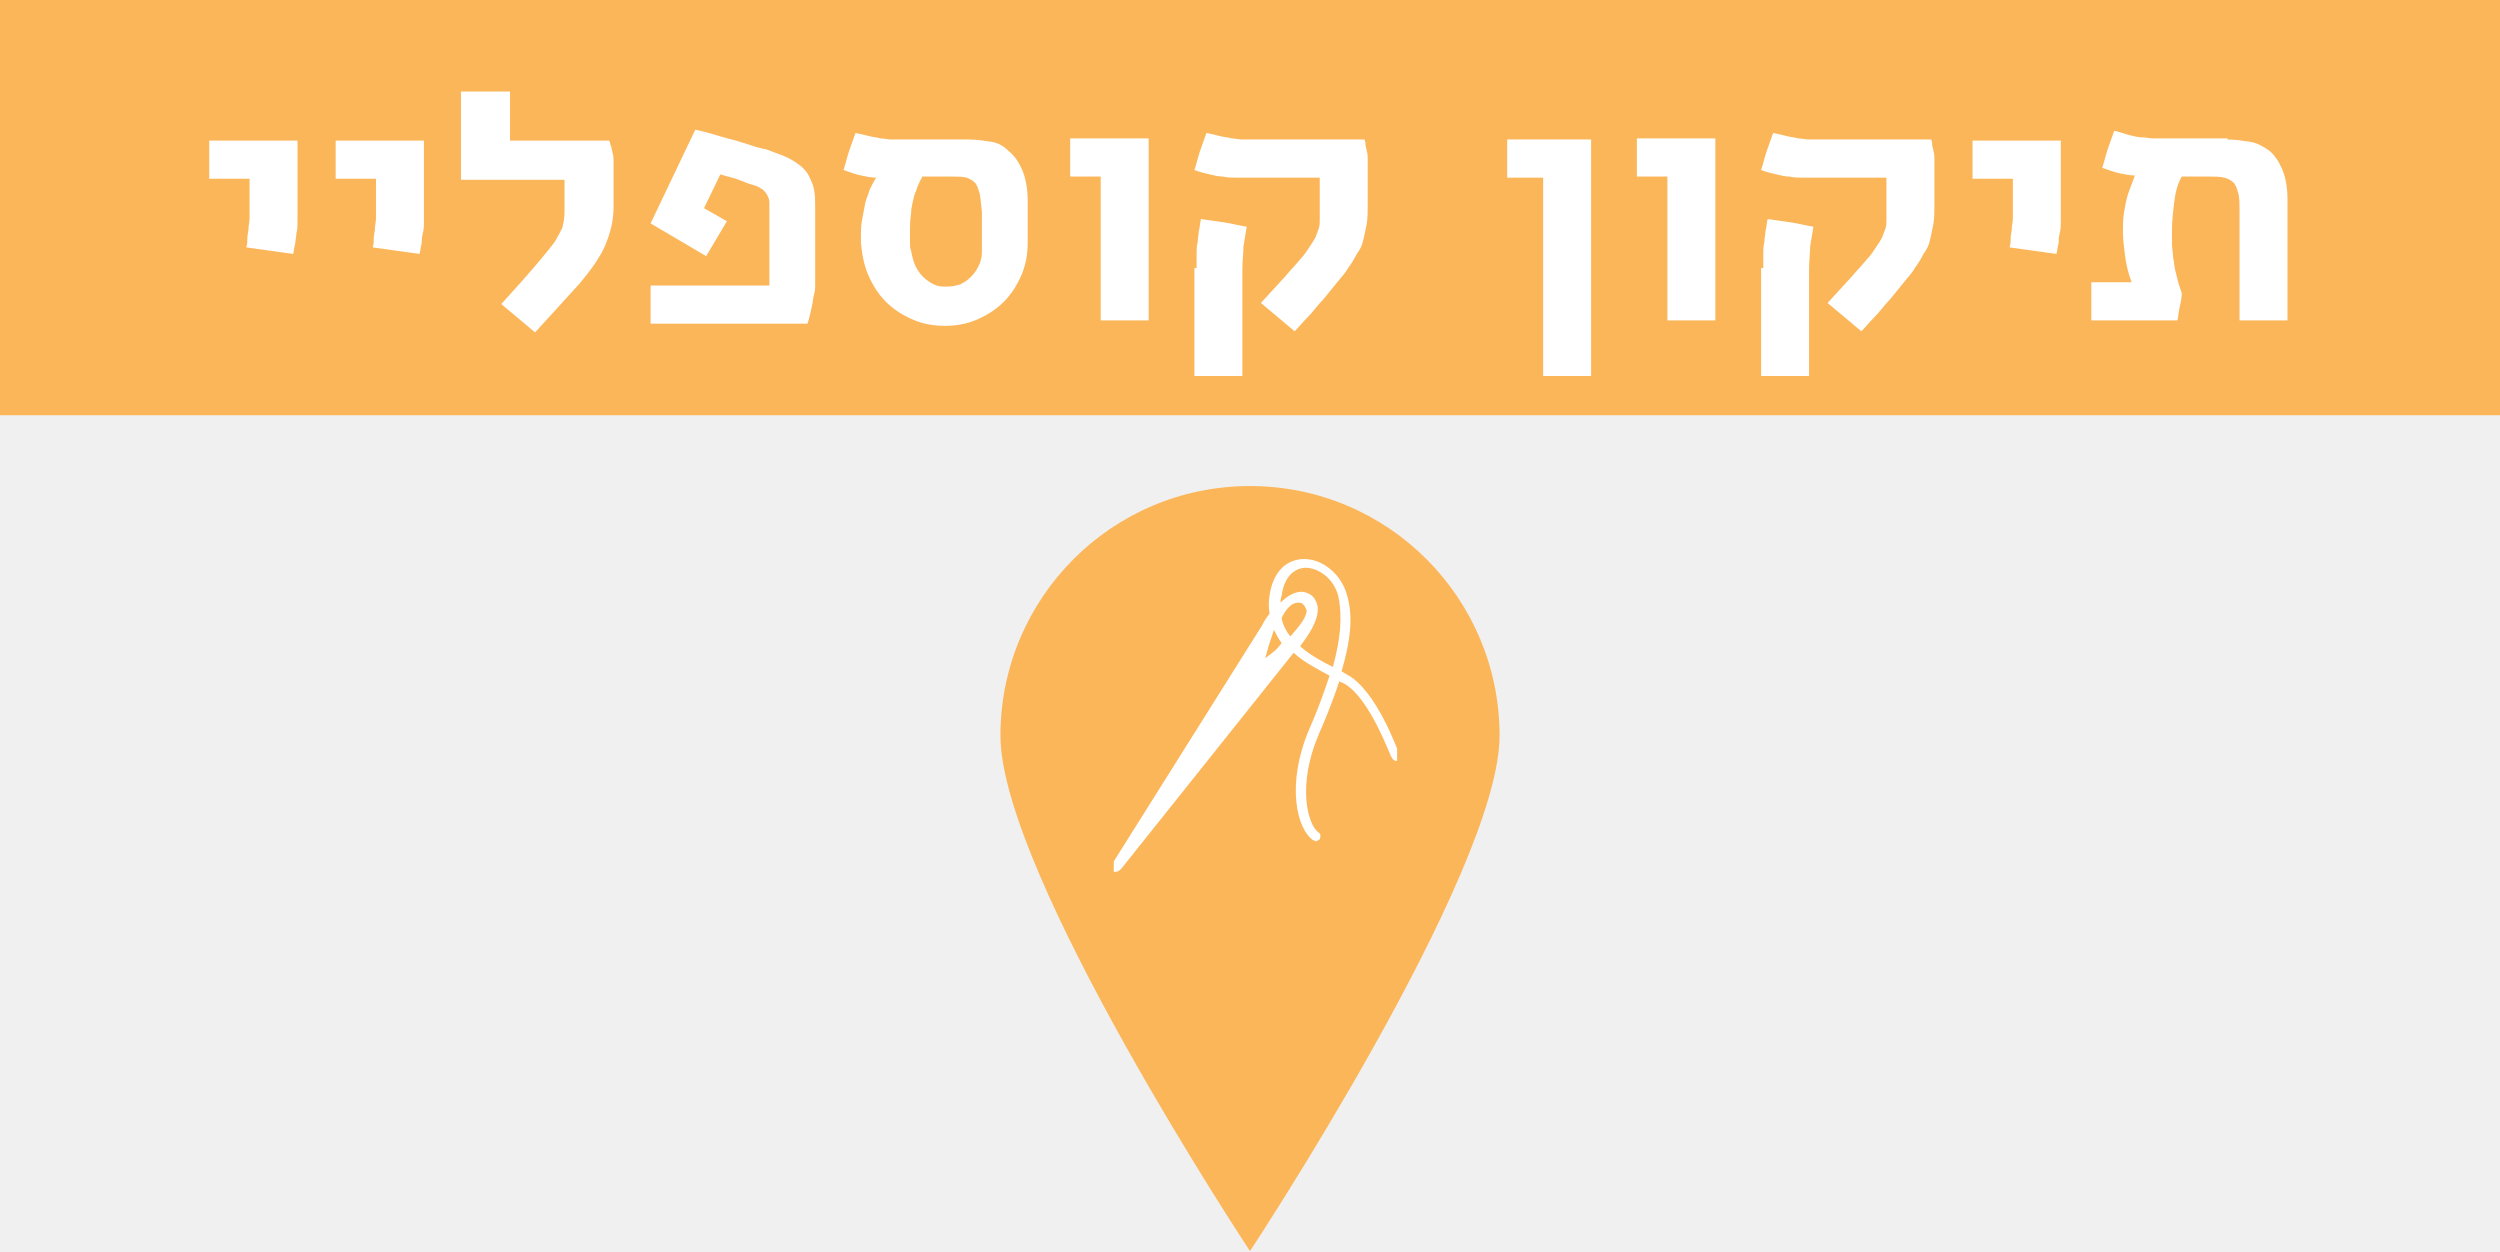
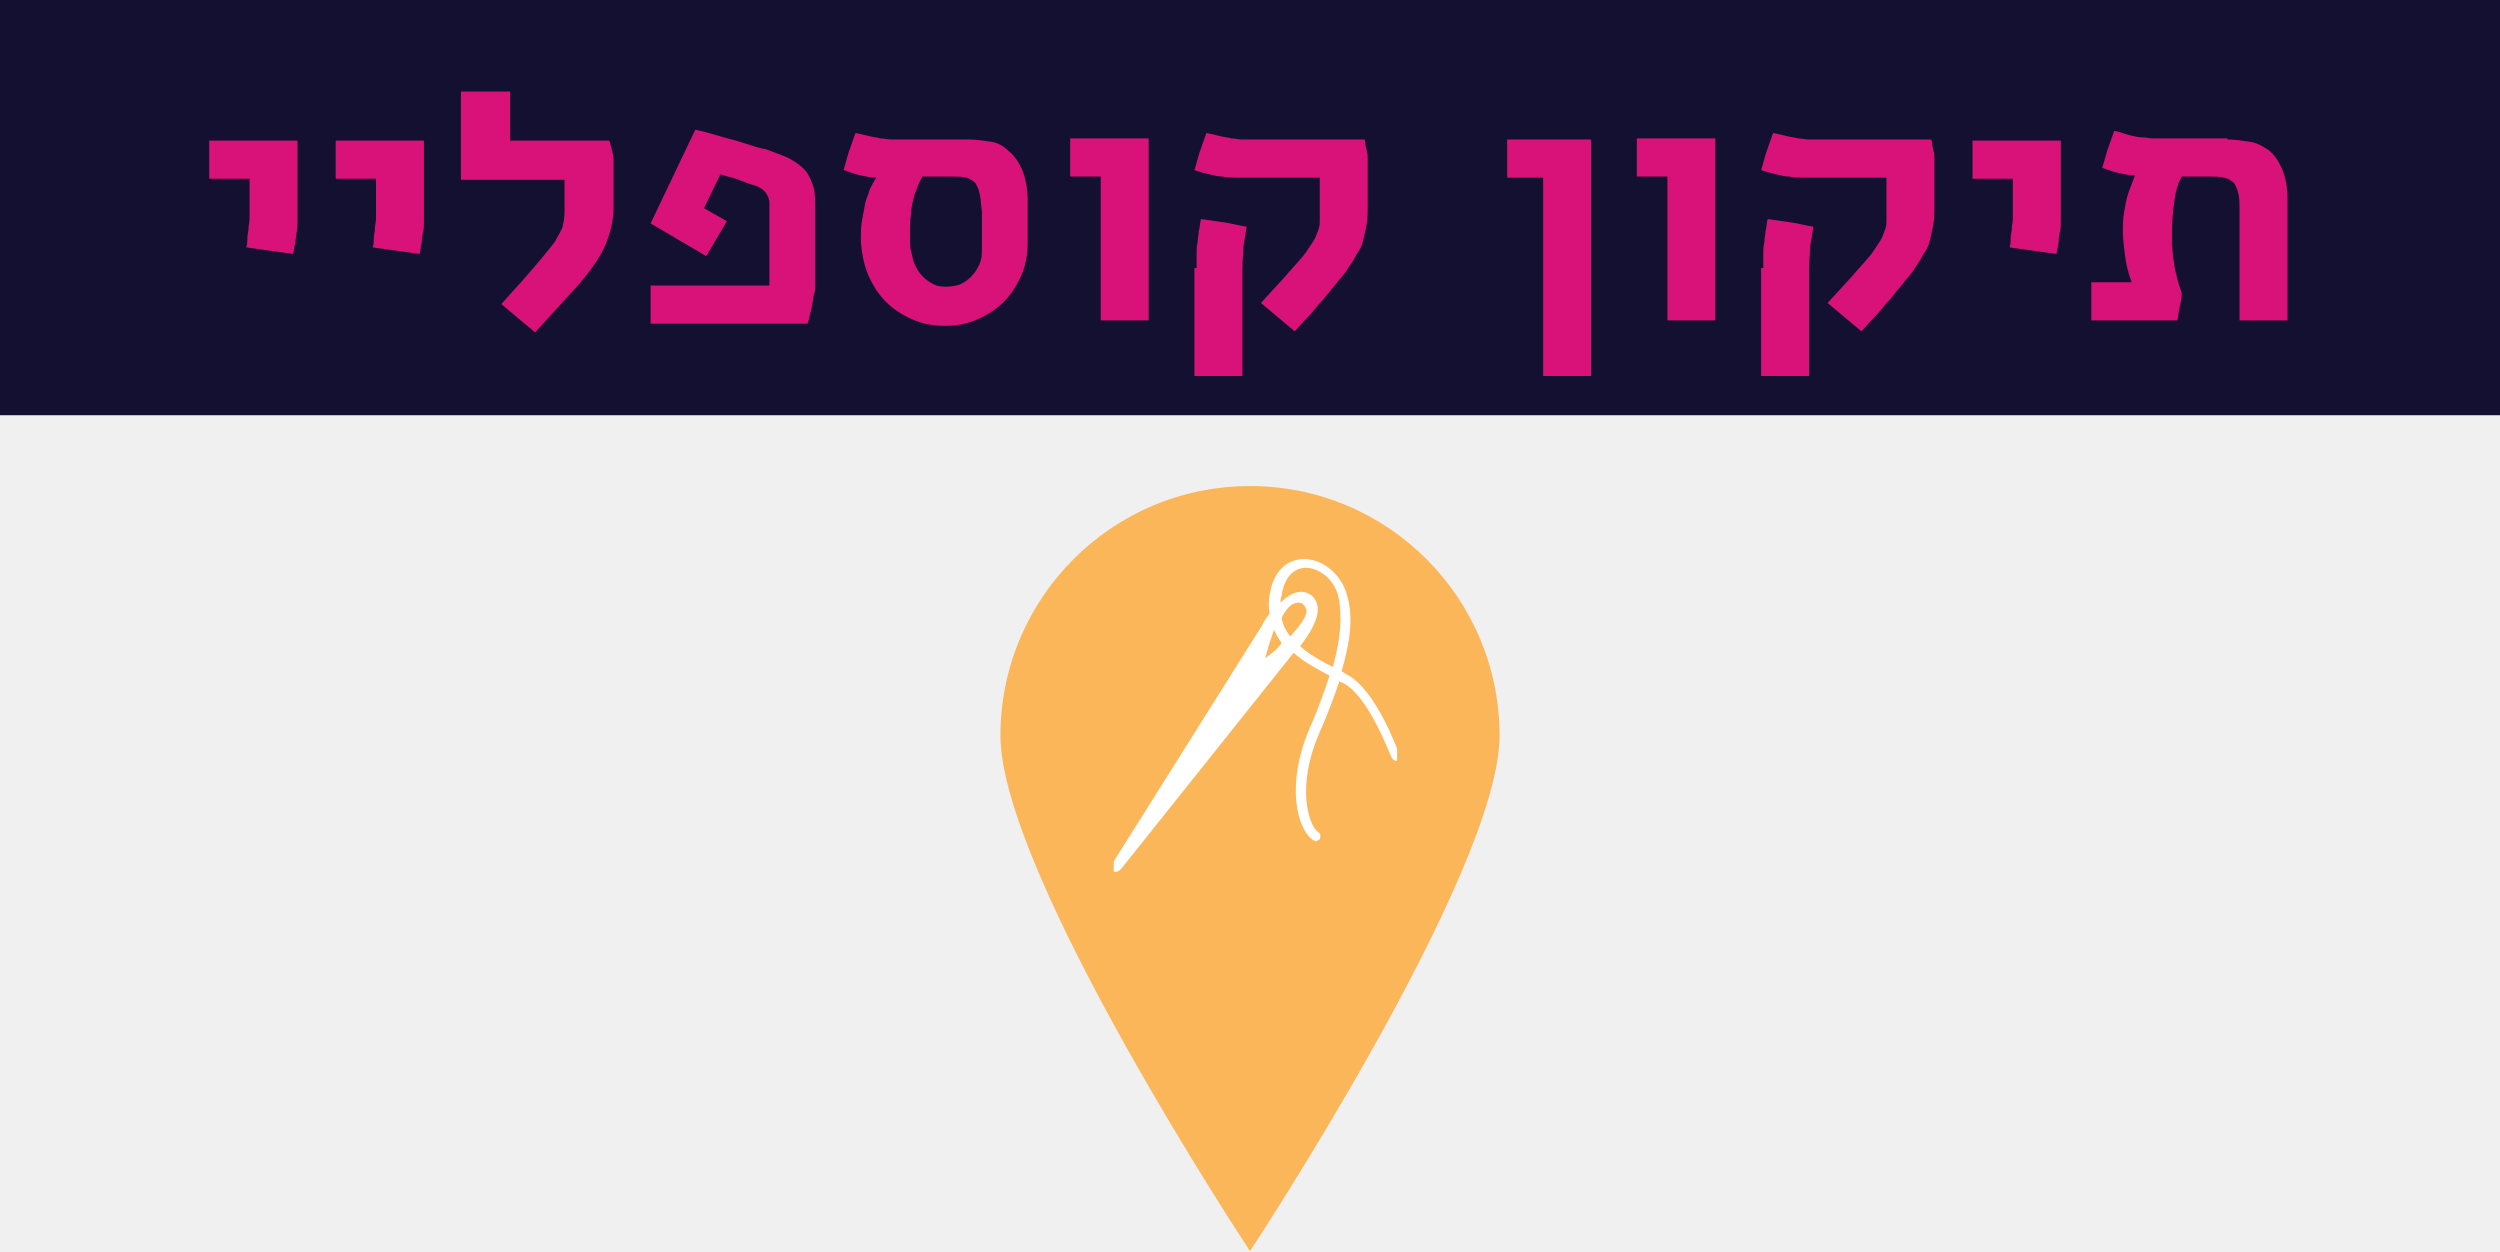
- <svg xmlns="http://www.w3.org/2000/svg" xmlns:xlink="http://www.w3.org/1999/xlink" version="1.1" id="Layer_1" x="0px" y="0px" viewBox="0 0 229.4 114.8" xml:space="preserve" width="229.4" height="114.8">
+ <svg xmlns="http://www.w3.org/2000/svg" xmlns:xlink="http://www.w3.org/1999/xlink" height="114.8" width="229.4" xml:space="preserve" viewBox="0 0 229.4 114.8" y="0px" x="0px" id="Layer_1" version="1.1">
  <defs id="defs437" />
-   <style type="text/css" id="style3">
+   <style id="style3" type="text/css">
	.st0{fill:#B5B0C1;}
	.st1{fill:#FFFFFF;}
	.st2{fill:none;stroke:#141032;stroke-width:0.25;}
	.st3{fill:#43255C;}
	.st4{clip-path:url(#SVGID_2_);fill:none;stroke:#141032;stroke-width:0.25;}
	.st5{fill:none;stroke:#141032;stroke-width:0.5;}
	.st6{fill:#99AC64;}
	.st7{clip-path:url(#SVGID_4_);fill:none;stroke:#141032;stroke-width:0.25;}
	.st8{clip-path:url(#SVGID_6_);fill:#43255C;}
	.st9{clip-path:url(#SVGID_8_);fill:#FBB65A;}
	.st10{clip-path:url(#SVGID_8_);fill:none;stroke:#141032;stroke-width:0.5;stroke-miterlimit:10;}
	.st11{fill:#F7D685;}
	.st12{clip-path:url(#SVGID_10_);fill:#141032;}
	.st13{fill:#141032;}
	.st14{fill:none;stroke:#231F20;stroke-width:0.25;}
	.st15{clip-path:url(#SVGID_12_);fill:#141032;}
	.st16{clip-path:url(#SVGID_12_);fill:#FFFFFF;}
	.st17{clip-path:url(#SVGID_14_);fill:#141032;}
	.st18{clip-path:url(#SVGID_14_);fill:#FFFFFF;}
	.st19{fill:#D81278;}
	.st20{clip-path:url(#SVGID_16_);fill:#141032;}
	.st21{clip-path:url(#SVGID_18_);fill:#141032;}
	.st22{clip-path:url(#SVGID_18_);fill:#FFFFFF;}
	.st23{clip-path:url(#SVGID_20_);fill:#141032;}
	.st24{clip-path:url(#SVGID_22_);fill:#141032;}
	.st25{clip-path:url(#SVGID_24_);fill:#FFFFFF;}
	.st26{clip-path:url(#SVGID_26_);fill:#FFFFFF;}
	.st27{clip-path:url(#SVGID_28_);fill:#141032;}
	.st28{clip-path:url(#SVGID_30_);fill:#141032;}
	.st29{clip-path:url(#SVGID_32_);fill:#FFFFFF;}
	.st30{clip-path:url(#SVGID_34_);fill:#FFFFFF;}
	.st31{fill:#8ACDAB;}
	.st32{clip-path:url(#SVGID_36_);fill:#141032;}
	.st33{clip-path:url(#SVGID_38_);fill:#FFFFFF;}
</style>
-   <rect x="-38.1" y="0" class="st13" width="38.1" height="229.4" id="rect313" style="fill:#fbb65a;fill-opacity:1" transform="matrix(0,-1,1,0,0,0)" />
-   <path class="st19" d="m 27.3,12.8 0,6.1 c 0,0.6 0,1.1 0,1.4 0,0.4 0,0.7 -0.1,1.1 0,0.3 -0.1,0.6 -0.1,0.9 -0.1,0.3 -0.1,0.6 -0.2,1 l -4.3,-0.6 c 0.1,-0.3 0.1,-0.6 0.1,-0.9 0,-0.3 0.1,-0.5 0.1,-0.8 0,-0.3 0.1,-0.6 0.1,-1 0,-0.4 0,-0.8 0,-1.3 l 0,-2.3 -3.7,0 0,-3.5 8.1,0 z m 11.6,0 0,6.1 c 0,0.6 0,1.1 0,1.4 0,0.4 0,0.7 -0.1,1.1 -0.1,0.4 -0.1,0.6 -0.1,0.9 -0.1,0.3 -0.1,0.6 -0.2,1 l -4.3,-0.6 c 0.1,-0.3 0.1,-0.6 0.1,-0.9 0,-0.3 0.1,-0.5 0.1,-0.8 0,-0.3 0.1,-0.6 0.1,-1 0,-0.4 0,-0.8 0,-1.3 l 0,-2.3 -3.7,0 0,-3.5 8.1,0 z m 7.9,-4.6 0,4.7 9.1,0 c 0.1,0.2 0.1,0.4 0.2,0.6 0,0.2 0.1,0.3 0.1,0.5 0.1,0.3 0.1,0.5 0.1,0.7 0,0.2 0,0.5 0,0.8 l 0,3.5 c 0,1.3 -0.3,2.4 -0.8,3.6 -0.5,1.1 -1.3,2.2 -2.3,3.4 l -4.1,4.5 -3.1,-2.6 1.8,-2 c 0.8,-0.9 1.4,-1.6 1.9,-2.2 0.5,-0.6 0.9,-1.1 1.2,-1.5 0.3,-0.5 0.5,-0.9 0.7,-1.3 0.1,-0.4 0.2,-0.9 0.2,-1.5 l 0,-2.9 -9.5,0 0,-8.1 4.5,0 z m 17,3.7 c 1,0.2 1.9,0.5 2.6,0.7 0.8,0.2 1.5,0.4 2.1,0.6 0.6,0.2 1.2,0.4 1.8,0.5 0.5,0.2 1.1,0.4 1.6,0.6 0.5,0.2 1,0.5 1.4,0.8 0.4,0.3 0.7,0.6 0.9,1 0.2,0.4 0.4,0.8 0.5,1.3 0.1,0.5 0.1,1 0.1,1.6 l 0,6.4 c 0,0.3 0,0.5 0,0.8 0,0.2 0,0.5 -0.1,0.8 -0.1,0.3 -0.1,0.7 -0.2,1.1 -0.1,0.4 -0.2,1 -0.4,1.6 l -14.4,0 0,-3.5 10.9,0 0,-6.6 c 0,-0.4 0,-0.7 0,-1 0,-0.3 -0.1,-0.5 -0.2,-0.7 -0.1,-0.2 -0.2,-0.3 -0.4,-0.5 -0.2,-0.1 -0.4,-0.3 -0.8,-0.4 -0.4,-0.1 -0.9,-0.3 -1.4,-0.5 -0.5,-0.2 -1.1,-0.3 -1.7,-0.5 l -1.5,3.1 2.1,1.2 -1.9,3.2 -5.1,-3 4.1,-8.6 z m 25.1,0.9 c 0.7,0 1.3,0.1 2,0.2 0.7,0.1 1.2,0.4 1.7,0.9 0.5,0.4 0.9,1 1.2,1.7 0.3,0.7 0.5,1.7 0.5,2.8 0,0.2 0,0.5 0,0.7 0,0.2 0,0.5 0,0.8 0,0.3 0,0.7 0,1 0,0.4 0,0.8 0,1.4 0,1.1 -0.2,2.1 -0.6,3 -0.4,0.9 -0.9,1.7 -1.6,2.4 -0.7,0.7 -1.5,1.2 -2.4,1.6 -0.9,0.4 -1.9,0.6 -3,0.6 -1.1,0 -2.1,-0.2 -3,-0.6 -0.9,-0.4 -1.7,-0.9 -2.4,-1.6 -0.7,-0.7 -1.2,-1.5 -1.6,-2.4 -0.4,-0.9 -0.6,-1.9 -0.7,-3 0,-0.1 0,-0.2 0,-0.3 0,-0.1 0,-0.2 0,-0.3 0,-0.5 0,-1 0.1,-1.5 0.1,-0.5 0.2,-1.1 0.3,-1.6 0.1,-0.4 0.3,-0.8 0.4,-1.2 0.2,-0.4 0.4,-0.8 0.6,-1.1 -0.5,0 -0.9,-0.1 -1.4,-0.2 -0.5,-0.1 -1,-0.3 -1.6,-0.5 0.2,-0.6 0.3,-1.1 0.5,-1.7 0.2,-0.6 0.4,-1.1 0.6,-1.7 0.5,0.1 0.9,0.2 1.3,0.3 0.4,0.1 0.7,0.1 1,0.2 0.3,0 0.7,0.1 1,0.1 0.3,0 0.7,0 1.2,0 l 0.5,0 5.4,0 z m -4.3,3.5 c -0.2,0.3 -0.3,0.6 -0.4,0.8 -0.1,0.3 -0.2,0.6 -0.3,0.8 -0.1,0.5 -0.3,1.1 -0.3,1.7 -0.1,0.6 -0.1,1.2 -0.1,1.7 0,0.3 0,0.6 0,0.9 0,0.3 0,0.6 0.1,0.8 0.1,0.5 0.2,1 0.4,1.4 0.2,0.4 0.4,0.7 0.7,1 0.3,0.3 0.6,0.5 1,0.7 0.4,0.2 0.8,0.2 1.2,0.2 0.4,0 0.9,-0.1 1.2,-0.2 0.4,-0.2 0.7,-0.4 1,-0.7 0.3,-0.3 0.5,-0.6 0.7,-1 0.2,-0.4 0.3,-0.8 0.3,-1.3 0,-0.2 0,-0.5 0,-0.8 0,-0.3 0,-0.6 0,-0.9 0,-0.3 0,-0.7 0,-1 0,-0.3 0,-0.7 0,-1 -0.1,-0.7 -0.1,-1.2 -0.2,-1.6 -0.1,-0.4 -0.2,-0.7 -0.4,-1 -0.2,-0.2 -0.5,-0.4 -0.8,-0.5 -0.4,-0.1 -0.9,-0.1 -1.5,-0.1 l -2.6,0 z m 20.8,-3.5 0,16.6 -4.4,0 0,-13.2 -2.8,0 0,-3.5 7.2,0 z m 9.4,3.5 c -0.5,0 -1,0 -1.4,0 -0.4,0 -0.8,0 -1.2,-0.1 -0.4,0 -0.8,-0.1 -1.2,-0.2 -0.4,-0.1 -0.9,-0.2 -1.4,-0.4 0.2,-0.6 0.3,-1.1 0.5,-1.7 0.2,-0.6 0.4,-1.1 0.6,-1.7 0.5,0.1 0.9,0.2 1.3,0.3 0.4,0.1 0.7,0.1 1,0.2 0.3,0 0.7,0.1 1,0.1 0.3,0 0.7,0 1.2,0 l 0.5,0 9.5,0 c 0.1,0.2 0.1,0.4 0.1,0.5 0,0.2 0.1,0.3 0.1,0.5 0.1,0.3 0.1,0.6 0.1,0.8 0,0.2 0,0.5 0,0.8 l 0,3.5 c 0,0.6 0,1.1 -0.1,1.7 -0.1,0.5 -0.2,1 -0.3,1.4 -0.1,0.5 -0.3,0.9 -0.6,1.3 -0.2,0.4 -0.5,0.9 -0.8,1.3 -0.2,0.4 -0.6,0.8 -1,1.3 -0.4,0.5 -0.8,1 -1.3,1.6 -0.5,0.5 -0.9,1.1 -1.4,1.6 -0.5,0.5 -0.9,1 -1.2,1.3 l -3.1,-2.6 2.2,-2.4 c 0.5,-0.6 1,-1.1 1.4,-1.6 0.4,-0.4 0.7,-0.9 0.9,-1.2 0.2,-0.3 0.4,-0.6 0.5,-0.8 0.1,-0.3 0.2,-0.5 0.3,-0.8 0.1,-0.3 0.1,-0.5 0.1,-0.8 0,-0.3 0,-0.6 0,-1 l 0,-2.9 -6.3,0 z m -5,8.3 c 0,-0.5 0,-0.9 0,-1.3 0,-0.4 0,-0.7 0.1,-1.1 0,-0.4 0.1,-0.7 0.1,-1 0.1,-0.3 0.1,-0.7 0.2,-1.1 0.7,0.1 1.4,0.2 2.1,0.3 0.7,0.1 1.4,0.3 2.1,0.4 -0.1,0.6 -0.2,1.2 -0.3,1.8 0,0.6 -0.1,1.3 -0.1,2.1 l 0,9.8 -4.4,0 0,-9.9 z m 36.2,-11.8 0,21.7 -4.4,0 0,-18.2 -3.3,0 0,-3.5 7.7,0 z m 11.4,0 0,16.6 -4.4,0 0,-13.2 -2.8,0 0,-3.5 7.2,0 z m 9.4,3.5 c -0.5,0 -1,0 -1.4,0 -0.4,0 -0.8,0 -1.2,-0.1 -0.4,0 -0.8,-0.1 -1.2,-0.2 -0.4,-0.1 -0.9,-0.2 -1.4,-0.4 0.2,-0.6 0.3,-1.1 0.5,-1.7 0.2,-0.6 0.4,-1.1 0.6,-1.7 0.5,0.1 0.9,0.2 1.3,0.3 0.4,0.1 0.7,0.1 1,0.2 0.3,0 0.7,0.1 1,0.1 0.3,0 0.7,0 1.2,0 l 0.5,0 9.5,0 c 0.1,0.2 0.1,0.4 0.1,0.5 0,0.2 0.1,0.3 0.1,0.5 0.1,0.3 0.1,0.6 0.1,0.8 0,0.2 0,0.5 0,0.8 l 0,3.5 c 0,0.6 0,1.1 -0.1,1.7 -0.1,0.5 -0.2,1 -0.3,1.4 -0.1,0.5 -0.3,0.9 -0.6,1.3 -0.2,0.4 -0.5,0.9 -0.8,1.3 -0.2,0.4 -0.6,0.8 -1,1.3 -0.4,0.5 -0.8,1 -1.3,1.6 -0.5,0.5 -0.9,1.1 -1.4,1.6 -0.5,0.5 -0.9,1 -1.2,1.3 l -3.1,-2.6 2.2,-2.4 c 0.5,-0.6 1,-1.1 1.4,-1.6 0.4,-0.4 0.7,-0.9 0.9,-1.2 0.2,-0.3 0.4,-0.6 0.5,-0.8 0.1,-0.3 0.2,-0.5 0.3,-0.8 0.1,-0.3 0.1,-0.5 0.1,-0.8 0,-0.3 0,-0.6 0,-1 l 0,-2.9 -6.3,0 z m -5,8.3 c 0,-0.5 0,-0.9 0,-1.3 0,-0.4 0,-0.7 0.1,-1.1 0,-0.4 0.1,-0.7 0.1,-1 0.1,-0.3 0.1,-0.7 0.2,-1.1 0.7,0.1 1.4,0.2 2.1,0.3 0.7,0.1 1.4,0.3 2.1,0.4 -0.1,0.6 -0.2,1.2 -0.3,1.8 0,0.6 -0.1,1.3 -0.1,2.1 l 0,9.8 -4.4,0 0,-9.9 z m 27.3,-11.8 0,6.1 c 0,0.6 0,1.1 0,1.4 0,0.4 0,0.7 -0.1,1.1 -0.1,0.4 -0.1,0.6 -0.1,0.9 -0.1,0.3 -0.1,0.6 -0.2,1 l -4.3,-0.6 c 0.1,-0.3 0.1,-0.6 0.1,-0.9 0,-0.3 0.1,-0.5 0.1,-0.8 0,-0.3 0.1,-0.6 0.1,-1 0,-0.4 0,-0.8 0,-1.3 l 0,-2.3 -3.7,0 0,-3.5 8.1,0 z m 15.3,0 c 0.7,0 1.3,0.1 2,0.2 0.7,0.1 1.2,0.4 1.8,0.8 0.5,0.4 0.9,1 1.2,1.7 0.3,0.7 0.5,1.6 0.5,2.8 l 0,11.1 -4.4,0 0,-10 c 0,-0.7 0,-1.2 -0.1,-1.6 -0.1,-0.4 -0.2,-0.7 -0.4,-1 -0.2,-0.2 -0.5,-0.4 -0.9,-0.5 -0.4,-0.1 -0.9,-0.1 -1.5,-0.1 l -2.4,0 c -0.4,0.7 -0.6,1.5 -0.7,2.4 -0.1,0.8 -0.2,1.7 -0.2,2.5 0,0.5 0,0.9 0,1.3 0,0.4 0.1,0.8 0.1,1.2 0.1,0.4 0.1,0.8 0.2,1.2 0.1,0.4 0.2,0.8 0.3,1.2 l 0.3,0.9 c 0,0.4 -0.1,0.9 -0.2,1.3 -0.1,0.4 -0.1,0.8 -0.2,1.2 l -7.9,0 0,-3.5 3.7,0 c -0.3,-0.8 -0.5,-1.6 -0.6,-2.4 -0.1,-0.8 -0.2,-1.5 -0.2,-2.2 0,-0.6 0,-1.2 0.1,-1.8 0.1,-0.6 0.2,-1.2 0.4,-1.8 0.1,-0.3 0.2,-0.5 0.3,-0.8 0.1,-0.3 0.2,-0.5 0.3,-0.8 -0.5,0 -0.9,-0.1 -1.4,-0.2 -0.5,-0.1 -1,-0.3 -1.6,-0.5 0.2,-0.6 0.3,-1.1 0.5,-1.7 0.2,-0.6 0.4,-1.1 0.6,-1.7 0.5,0.1 1,0.3 1.4,0.4 0.4,0.1 0.8,0.2 1.1,0.2 0.4,0 0.7,0.1 1.1,0.1 0.4,0 0.9,0 1.4,0 l 5.4,0 z" id="path327" style="fill:#ffffff;fill-opacity:1" />
-   <g id="g329" transform="matrix(0,-1,1,0,-337.4,589)">
+   <rect transform="matrix(0,-1,1,0,0,0)" style="fill:#141032;fill-opacity:1" id="rect313" height="229.4" width="38.1" class="st13" y="0" x="-38.1" />
+   <path style="fill:#d81278;fill-opacity:1" id="path327" d="m 27.3,12.8 0,6.1 c 0,0.6 0,1.1 0,1.4 0,0.4 0,0.7 -0.1,1.1 0,0.3 -0.1,0.6 -0.1,0.9 -0.1,0.3 -0.1,0.6 -0.2,1 l -4.3,-0.6 c 0.1,-0.3 0.1,-0.6 0.1,-0.9 0,-0.3 0.1,-0.5 0.1,-0.8 0,-0.3 0.1,-0.6 0.1,-1 0,-0.4 0,-0.8 0,-1.3 l 0,-2.3 -3.7,0 0,-3.5 8.1,0 z m 11.6,0 0,6.1 c 0,0.6 0,1.1 0,1.4 0,0.4 0,0.7 -0.1,1.1 -0.1,0.4 -0.1,0.6 -0.1,0.9 -0.1,0.3 -0.1,0.6 -0.2,1 l -4.3,-0.6 c 0.1,-0.3 0.1,-0.6 0.1,-0.9 0,-0.3 0.1,-0.5 0.1,-0.8 0,-0.3 0.1,-0.6 0.1,-1 0,-0.4 0,-0.8 0,-1.3 l 0,-2.3 -3.7,0 0,-3.5 8.1,0 z m 7.9,-4.6 0,4.7 9.1,0 c 0.1,0.2 0.1,0.4 0.2,0.6 0,0.2 0.1,0.3 0.1,0.5 0.1,0.3 0.1,0.5 0.1,0.7 0,0.2 0,0.5 0,0.8 l 0,3.5 c 0,1.3 -0.3,2.4 -0.8,3.6 -0.5,1.1 -1.3,2.2 -2.3,3.4 l -4.1,4.5 -3.1,-2.6 1.8,-2 c 0.8,-0.9 1.4,-1.6 1.9,-2.2 0.5,-0.6 0.9,-1.1 1.2,-1.5 0.3,-0.5 0.5,-0.9 0.7,-1.3 0.1,-0.4 0.2,-0.9 0.2,-1.5 l 0,-2.9 -9.5,0 0,-8.1 4.5,0 z m 17,3.7 c 1,0.2 1.9,0.5 2.6,0.7 0.8,0.2 1.5,0.4 2.1,0.6 0.6,0.2 1.2,0.4 1.8,0.5 0.5,0.2 1.1,0.4 1.6,0.6 0.5,0.2 1,0.5 1.4,0.8 0.4,0.3 0.7,0.6 0.9,1 0.2,0.4 0.4,0.8 0.5,1.3 0.1,0.5 0.1,1 0.1,1.6 l 0,6.4 c 0,0.3 0,0.5 0,0.8 0,0.2 0,0.5 -0.1,0.8 -0.1,0.3 -0.1,0.7 -0.2,1.1 -0.1,0.4 -0.2,1 -0.4,1.6 l -14.4,0 0,-3.5 10.9,0 0,-6.6 c 0,-0.4 0,-0.7 0,-1 0,-0.3 -0.1,-0.5 -0.2,-0.7 -0.1,-0.2 -0.2,-0.3 -0.4,-0.5 -0.2,-0.1 -0.4,-0.3 -0.8,-0.4 -0.4,-0.1 -0.9,-0.3 -1.4,-0.5 -0.5,-0.2 -1.1,-0.3 -1.7,-0.5 l -1.5,3.1 2.1,1.2 -1.9,3.2 -5.1,-3 4.1,-8.6 z m 25.1,0.9 c 0.7,0 1.3,0.1 2,0.2 0.7,0.1 1.2,0.4 1.7,0.9 0.5,0.4 0.9,1 1.2,1.7 0.3,0.7 0.5,1.7 0.5,2.8 0,0.2 0,0.5 0,0.7 0,0.2 0,0.5 0,0.8 0,0.3 0,0.7 0,1 0,0.4 0,0.8 0,1.4 0,1.1 -0.2,2.1 -0.6,3 -0.4,0.9 -0.9,1.7 -1.6,2.4 -0.7,0.7 -1.5,1.2 -2.4,1.6 -0.9,0.4 -1.9,0.6 -3,0.6 -1.1,0 -2.1,-0.2 -3,-0.6 -0.9,-0.4 -1.7,-0.9 -2.4,-1.6 -0.7,-0.7 -1.2,-1.5 -1.6,-2.4 -0.4,-0.9 -0.6,-1.9 -0.7,-3 0,-0.1 0,-0.2 0,-0.3 0,-0.1 0,-0.2 0,-0.3 0,-0.5 0,-1 0.1,-1.5 0.1,-0.5 0.2,-1.1 0.3,-1.6 0.1,-0.4 0.3,-0.8 0.4,-1.2 0.2,-0.4 0.4,-0.8 0.6,-1.1 -0.5,0 -0.9,-0.1 -1.4,-0.2 -0.5,-0.1 -1,-0.3 -1.6,-0.5 0.2,-0.6 0.3,-1.1 0.5,-1.7 0.2,-0.6 0.4,-1.1 0.6,-1.7 0.5,0.1 0.9,0.2 1.3,0.3 0.4,0.1 0.7,0.1 1,0.2 0.3,0 0.7,0.1 1,0.1 0.3,0 0.7,0 1.2,0 l 0.5,0 5.4,0 z m -4.3,3.5 c -0.2,0.3 -0.3,0.6 -0.4,0.8 -0.1,0.3 -0.2,0.6 -0.3,0.8 -0.1,0.5 -0.3,1.1 -0.3,1.7 -0.1,0.6 -0.1,1.2 -0.1,1.7 0,0.3 0,0.6 0,0.9 0,0.3 0,0.6 0.1,0.8 0.1,0.5 0.2,1 0.4,1.4 0.2,0.4 0.4,0.7 0.7,1 0.3,0.3 0.6,0.5 1,0.7 0.4,0.2 0.8,0.2 1.2,0.2 0.4,0 0.9,-0.1 1.2,-0.2 0.4,-0.2 0.7,-0.4 1,-0.7 0.3,-0.3 0.5,-0.6 0.7,-1 0.2,-0.4 0.3,-0.8 0.3,-1.3 0,-0.2 0,-0.5 0,-0.8 0,-0.3 0,-0.6 0,-0.9 0,-0.3 0,-0.7 0,-1 0,-0.3 0,-0.7 0,-1 -0.1,-0.7 -0.1,-1.2 -0.2,-1.6 -0.1,-0.4 -0.2,-0.7 -0.4,-1 -0.2,-0.2 -0.5,-0.4 -0.8,-0.5 -0.4,-0.1 -0.9,-0.1 -1.5,-0.1 l -2.6,0 z m 20.8,-3.5 0,16.6 -4.4,0 0,-13.2 -2.8,0 0,-3.5 7.2,0 z m 9.4,3.5 c -0.5,0 -1,0 -1.4,0 -0.4,0 -0.8,0 -1.2,-0.1 -0.4,0 -0.8,-0.1 -1.2,-0.2 -0.4,-0.1 -0.9,-0.2 -1.4,-0.4 0.2,-0.6 0.3,-1.1 0.5,-1.7 0.2,-0.6 0.4,-1.1 0.6,-1.7 0.5,0.1 0.9,0.2 1.3,0.3 0.4,0.1 0.7,0.1 1,0.2 0.3,0 0.7,0.1 1,0.1 0.3,0 0.7,0 1.2,0 l 0.5,0 9.5,0 c 0.1,0.2 0.1,0.4 0.1,0.5 0,0.2 0.1,0.3 0.1,0.5 0.1,0.3 0.1,0.6 0.1,0.8 0,0.2 0,0.5 0,0.8 l 0,3.5 c 0,0.6 0,1.1 -0.1,1.7 -0.1,0.5 -0.2,1 -0.3,1.4 -0.1,0.5 -0.3,0.9 -0.6,1.3 -0.2,0.4 -0.5,0.9 -0.8,1.3 -0.2,0.4 -0.6,0.8 -1,1.3 -0.4,0.5 -0.8,1 -1.3,1.6 -0.5,0.5 -0.9,1.1 -1.4,1.6 -0.5,0.5 -0.9,1 -1.2,1.3 l -3.1,-2.6 2.2,-2.4 c 0.5,-0.6 1,-1.1 1.4,-1.6 0.4,-0.4 0.7,-0.9 0.9,-1.2 0.2,-0.3 0.4,-0.6 0.5,-0.8 0.1,-0.3 0.2,-0.5 0.3,-0.8 0.1,-0.3 0.1,-0.5 0.1,-0.8 0,-0.3 0,-0.6 0,-1 l 0,-2.9 -6.3,0 z m -5,8.3 c 0,-0.5 0,-0.9 0,-1.3 0,-0.4 0,-0.7 0.1,-1.1 0,-0.4 0.1,-0.7 0.1,-1 0.1,-0.3 0.1,-0.7 0.2,-1.1 0.7,0.1 1.4,0.2 2.1,0.3 0.7,0.1 1.4,0.3 2.1,0.4 -0.1,0.6 -0.2,1.2 -0.3,1.8 0,0.6 -0.1,1.3 -0.1,2.1 l 0,9.8 -4.4,0 0,-9.9 z m 36.2,-11.8 0,21.7 -4.4,0 0,-18.2 -3.3,0 0,-3.5 7.7,0 z m 11.4,0 0,16.6 -4.4,0 0,-13.2 -2.8,0 0,-3.5 7.2,0 z m 9.4,3.5 c -0.5,0 -1,0 -1.4,0 -0.4,0 -0.8,0 -1.2,-0.1 -0.4,0 -0.8,-0.1 -1.2,-0.2 -0.4,-0.1 -0.9,-0.2 -1.4,-0.4 0.2,-0.6 0.3,-1.1 0.5,-1.7 0.2,-0.6 0.4,-1.1 0.6,-1.7 0.5,0.1 0.9,0.2 1.3,0.3 0.4,0.1 0.7,0.1 1,0.2 0.3,0 0.7,0.1 1,0.1 0.3,0 0.7,0 1.2,0 l 0.5,0 9.5,0 c 0.1,0.2 0.1,0.4 0.1,0.5 0,0.2 0.1,0.3 0.1,0.5 0.1,0.3 0.1,0.6 0.1,0.8 0,0.2 0,0.5 0,0.8 l 0,3.5 c 0,0.6 0,1.1 -0.1,1.7 -0.1,0.5 -0.2,1 -0.3,1.4 -0.1,0.5 -0.3,0.9 -0.6,1.3 -0.2,0.4 -0.5,0.9 -0.8,1.3 -0.2,0.4 -0.6,0.8 -1,1.3 -0.4,0.5 -0.8,1 -1.3,1.6 -0.5,0.5 -0.9,1.1 -1.4,1.6 -0.5,0.5 -0.9,1 -1.2,1.3 l -3.1,-2.6 2.2,-2.4 c 0.5,-0.6 1,-1.1 1.4,-1.6 0.4,-0.4 0.7,-0.9 0.9,-1.2 0.2,-0.3 0.4,-0.6 0.5,-0.8 0.1,-0.3 0.2,-0.5 0.3,-0.8 0.1,-0.3 0.1,-0.5 0.1,-0.8 0,-0.3 0,-0.6 0,-1 l 0,-2.9 -6.3,0 z m -5,8.3 c 0,-0.5 0,-0.9 0,-1.3 0,-0.4 0,-0.7 0.1,-1.1 0,-0.4 0.1,-0.7 0.1,-1 0.1,-0.3 0.1,-0.7 0.2,-1.1 0.7,0.1 1.4,0.2 2.1,0.3 0.7,0.1 1.4,0.3 2.1,0.4 -0.1,0.6 -0.2,1.2 -0.3,1.8 0,0.6 -0.1,1.3 -0.1,2.1 l 0,9.8 -4.4,0 0,-9.9 z m 27.3,-11.8 0,6.1 c 0,0.6 0,1.1 0,1.4 0,0.4 0,0.7 -0.1,1.1 -0.1,0.4 -0.1,0.6 -0.1,0.9 -0.1,0.3 -0.1,0.6 -0.2,1 l -4.3,-0.6 c 0.1,-0.3 0.1,-0.6 0.1,-0.9 0,-0.3 0.1,-0.5 0.1,-0.8 0,-0.3 0.1,-0.6 0.1,-1 0,-0.4 0,-0.8 0,-1.3 l 0,-2.3 -3.7,0 0,-3.5 8.1,0 z m 15.3,0 c 0.7,0 1.3,0.1 2,0.2 0.7,0.1 1.2,0.4 1.8,0.8 0.5,0.4 0.9,1 1.2,1.7 0.3,0.7 0.5,1.6 0.5,2.8 l 0,11.1 -4.4,0 0,-10 c 0,-0.7 0,-1.2 -0.1,-1.6 -0.1,-0.4 -0.2,-0.7 -0.4,-1 -0.2,-0.2 -0.5,-0.4 -0.9,-0.5 -0.4,-0.1 -0.9,-0.1 -1.5,-0.1 l -2.4,0 c -0.4,0.7 -0.6,1.5 -0.7,2.4 -0.1,0.8 -0.2,1.7 -0.2,2.5 0,0.5 0,0.9 0,1.3 0,0.4 0.1,0.8 0.1,1.2 0.1,0.4 0.1,0.8 0.2,1.2 0.1,0.4 0.2,0.8 0.3,1.2 l 0.3,0.9 c 0,0.4 -0.1,0.9 -0.2,1.3 -0.1,0.4 -0.1,0.8 -0.2,1.2 l -7.9,0 0,-3.5 3.7,0 c -0.3,-0.8 -0.5,-1.6 -0.6,-2.4 -0.1,-0.8 -0.2,-1.5 -0.2,-2.2 0,-0.6 0,-1.2 0.1,-1.8 0.1,-0.6 0.2,-1.2 0.4,-1.8 0.1,-0.3 0.2,-0.5 0.3,-0.8 0.1,-0.3 0.2,-0.5 0.3,-0.8 -0.5,0 -0.9,-0.1 -1.4,-0.2 -0.5,-0.1 -1,-0.3 -1.6,-0.5 0.2,-0.6 0.3,-1.1 0.5,-1.7 0.2,-0.6 0.4,-1.1 0.6,-1.7 0.5,0.1 1,0.3 1.4,0.4 0.4,0.1 0.8,0.2 1.1,0.2 0.4,0 0.7,0.1 1.1,0.1 0.4,0 0.9,0 1.4,0 l 5.4,0 z" class="st19" />
+   <g transform="matrix(0,-1,1,0,-337.4,589)" id="g329">
    <defs id="defs331">
-       <rect id="SVGID_21_" x="65.7" y="119" width="953.1" height="1619.8" />
+       <rect height="1619.8" width="953.1" y="119" x="65.7" id="SVGID_21_" />
    </defs>
    <clipPath id="SVGID_22_">
-       <use xlink:href="#SVGID_21_" style="overflow:visible" id="use335" x="0" y="0" width="100%" height="100%" />
+       <use height="100%" width="100%" y="0" x="0" id="use335" style="overflow:visible" xlink:href="#SVGID_21_" />
    </clipPath>
-     <path class="st24" d="m 521.5,475 c -12.6,0 -47.3,-22.9 -47.3,-22.9 0,0 34.6,-22.9 47.3,-22.9 12.6,0 22.9,10.2 22.9,22.9 0,12.7 -10.3,22.9 -22.9,22.9" id="path337" clip-path="url(#SVGID_22_)" style="fill:#fbb65a;fill-opacity:1" />
+     <path style="fill:#fbb65a;fill-opacity:1" clip-path="url(#SVGID_22_)" id="path337" d="m 521.5,475 c -12.6,0 -47.3,-22.9 -47.3,-22.9 0,0 34.6,-22.9 47.3,-22.9 12.6,0 22.9,10.2 22.9,22.9 0,12.7 -10.3,22.9 -22.9,22.9" class="st24" />
  </g>
-   <g id="g339" transform="matrix(0,-1,1,0,-337.4,589)">
+   <g transform="matrix(0,-1,1,0,-337.4,589)" id="g339">
    <defs id="defs341">
-       <rect id="SVGID_23_" x="508.9" y="439.6" width="28.8" height="26" />
+       <rect height="26" width="28.8" y="439.6" x="508.9" id="SVGID_23_" />
    </defs>
    <clipPath id="SVGID_24_">
-       <use xlink:href="#SVGID_23_" style="overflow:visible" id="use345" x="0" y="0" width="100%" height="100%" />
+       <use height="100%" width="100%" y="0" x="0" id="use345" style="overflow:visible" xlink:href="#SVGID_23_" />
    </clipPath>
-     <path class="st25" d="m 527.8,459.7 c 0.5,-1 1.1,-2.1 1.9,-3 0.8,0.6 2.4,1.8 3.7,1.6 0.4,-0.1 0.8,-0.3 1,-0.6 0.2,-0.3 0.3,-0.6 0.3,-0.9 0,-0.7 -0.5,-1.4 -1,-1.9 0.2,0 0.4,0 0.6,0.1 1.6,0.2 2.5,1 2.6,2.1 0,0 0,0.1 0,0.1 0,1.2 -1,2.6 -2.6,3 -1.9,0.4 -4,0.2 -6.5,-0.5 m 2.8,-3.9 c 0.5,-0.4 1.1,-0.7 1.7,-0.8 0.8,0.4 1.4,0.9 1.4,1.5 0,0.2 0,0.3 -0.1,0.4 -0.1,0.2 -0.4,0.3 -0.6,0.4 -0.7,0 -1.6,-0.8 -2.4,-1.5 m -1.3,-1.4 -0.7,-0.9 1.1,0.3 c 0.3,0.1 0.9,0.3 1.5,0.5 -0.4,0.2 -0.8,0.4 -1.2,0.7 -0.3,-0.2 -0.6,-0.5 -0.7,-0.6 m -9.5,11.4 c 0.2,-0.1 5.9,-2.1 7.3,-4.8 0.1,-0.2 0.2,-0.3 0.3,-0.5 2.7,0.8 5,1.1 7,0.5 1.9,-0.5 3.4,-2.3 3.3,-4.1 -0.1,-1.6 -1.3,-2.7 -3.3,-3 -0.6,-0.1 -1.2,-0.1 -1.7,0 -0.5,-0.4 -0.9,-0.6 -1.1,-0.7 l -21.8,-13.7 c -0.2,-0.1 -0.4,-0.2 -0.6,-0.1 l -0.2,0.1 0,0.3 c 0,0.2 0.2,0.4 0.3,0.5 l 19.8,15.8 c -0.9,1 -1.5,2.2 -2.1,3.3 -1.5,-0.5 -3.2,-1.1 -5,-1.9 -5,-2.1 -9.1,-1.1 -10.1,0.4 0,0.1 -0.1,0.2 -0.1,0.2 0,0.1 0.1,0.3 0.2,0.4 0.2,0.1 0.5,0.1 0.6,-0.1 0.7,-1 4.3,-2 9,0 1.8,0.8 3.4,1.4 4.9,1.9 -0.1,0.1 -0.1,0.2 -0.2,0.4 -1.3,2.4 -6.8,4.3 -6.8,4.4 -0.2,0.1 -0.4,0.3 -0.3,0.6 0.1,0 0.4,0.1 0.6,0.1" id="path347" clip-path="url(#SVGID_24_)" style="fill:#ffffff" />
+     <path style="fill:#ffffff" clip-path="url(#SVGID_24_)" id="path347" d="m 527.8,459.7 c 0.5,-1 1.1,-2.1 1.9,-3 0.8,0.6 2.4,1.8 3.7,1.6 0.4,-0.1 0.8,-0.3 1,-0.6 0.2,-0.3 0.3,-0.6 0.3,-0.9 0,-0.7 -0.5,-1.4 -1,-1.9 0.2,0 0.4,0 0.6,0.1 1.6,0.2 2.5,1 2.6,2.1 0,0 0,0.1 0,0.1 0,1.2 -1,2.6 -2.6,3 -1.9,0.4 -4,0.2 -6.5,-0.5 m 2.8,-3.9 c 0.5,-0.4 1.1,-0.7 1.7,-0.8 0.8,0.4 1.4,0.9 1.4,1.5 0,0.2 0,0.3 -0.1,0.4 -0.1,0.2 -0.4,0.3 -0.6,0.4 -0.7,0 -1.6,-0.8 -2.4,-1.5 m -1.3,-1.4 -0.7,-0.9 1.1,0.3 c 0.3,0.1 0.9,0.3 1.5,0.5 -0.4,0.2 -0.8,0.4 -1.2,0.7 -0.3,-0.2 -0.6,-0.5 -0.7,-0.6 m -9.5,11.4 c 0.2,-0.1 5.9,-2.1 7.3,-4.8 0.1,-0.2 0.2,-0.3 0.3,-0.5 2.7,0.8 5,1.1 7,0.5 1.9,-0.5 3.4,-2.3 3.3,-4.1 -0.1,-1.6 -1.3,-2.7 -3.3,-3 -0.6,-0.1 -1.2,-0.1 -1.7,0 -0.5,-0.4 -0.9,-0.6 -1.1,-0.7 l -21.8,-13.7 c -0.2,-0.1 -0.4,-0.2 -0.6,-0.1 l -0.2,0.1 0,0.3 c 0,0.2 0.2,0.4 0.3,0.5 l 19.8,15.8 c -0.9,1 -1.5,2.2 -2.1,3.3 -1.5,-0.5 -3.2,-1.1 -5,-1.9 -5,-2.1 -9.1,-1.1 -10.1,0.4 0,0.1 -0.1,0.2 -0.1,0.2 0,0.1 0.1,0.3 0.2,0.4 0.2,0.1 0.5,0.1 0.6,-0.1 0.7,-1 4.3,-2 9,0 1.8,0.8 3.4,1.4 4.9,1.9 -0.1,0.1 -0.1,0.2 -0.2,0.4 -1.3,2.4 -6.8,4.3 -6.8,4.4 -0.2,0.1 -0.4,0.3 -0.3,0.6 0.1,0 0.4,0.1 0.6,0.1" class="st25" />
  </g>
</svg>
